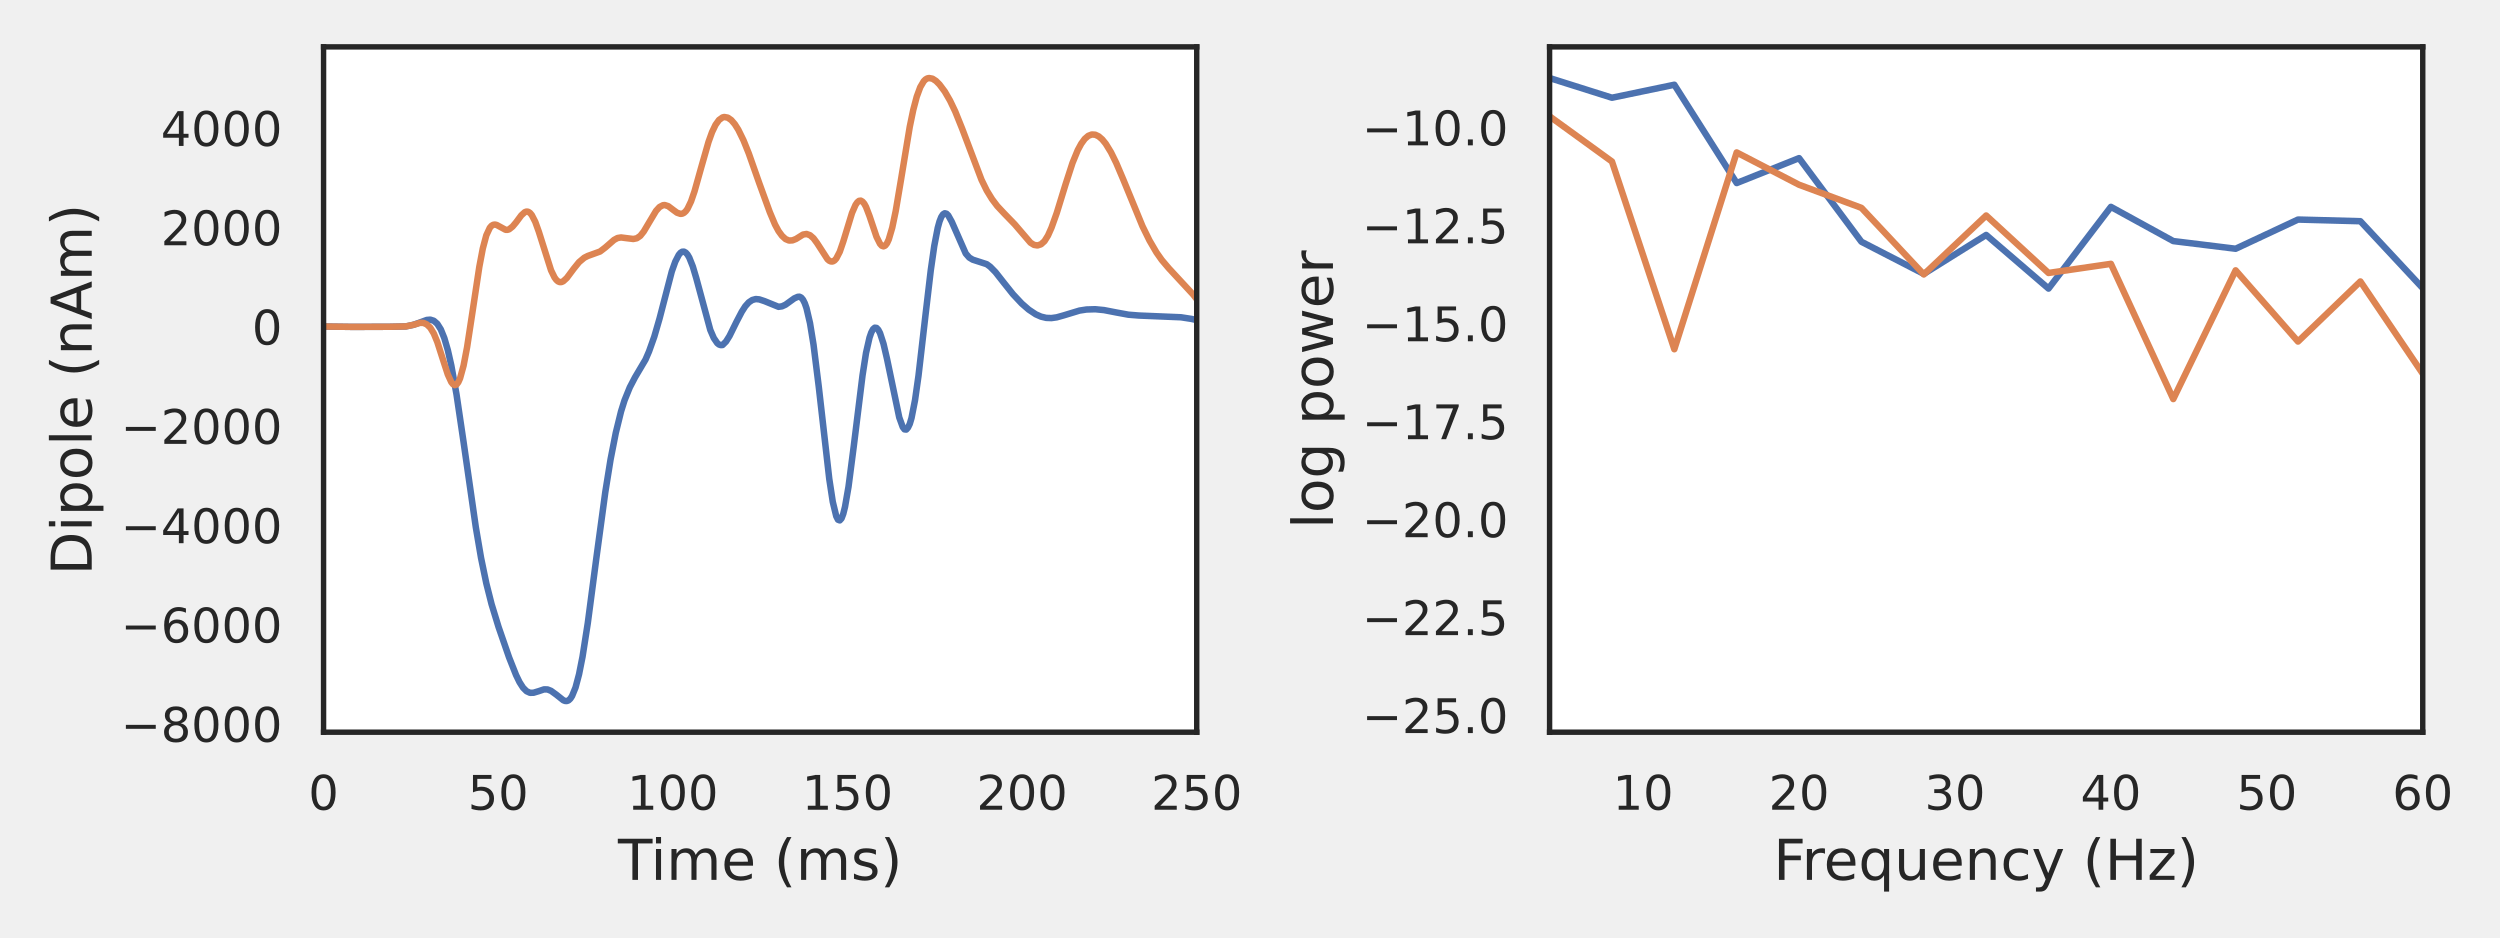
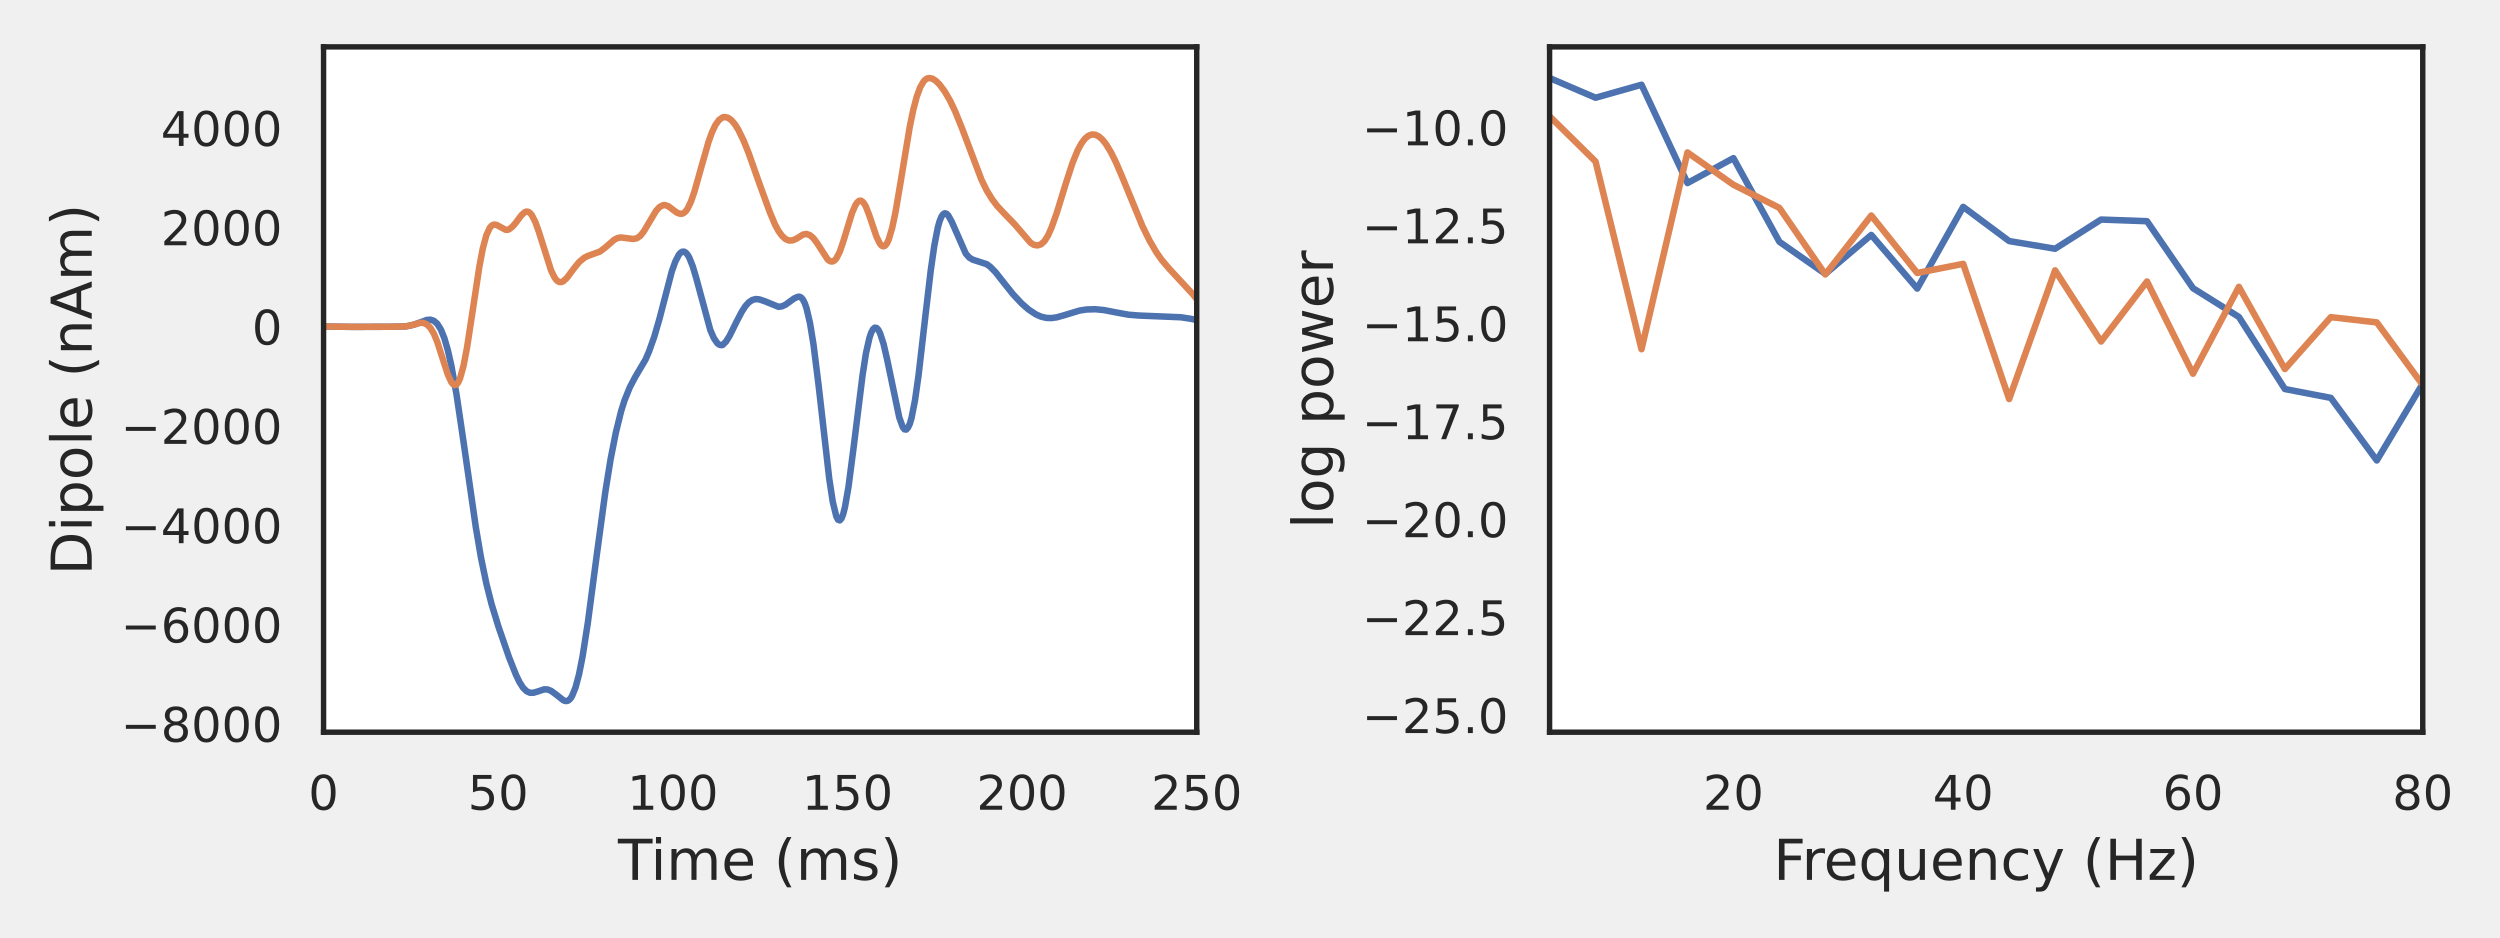
<svg xmlns="http://www.w3.org/2000/svg" xmlns:xlink="http://www.w3.org/1999/xlink" height="216pt" version="1.1" viewBox="0 0 576 216" width="576pt">
  <defs>
    <style type="text/css">*{stroke-linecap:butt;stroke-linejoin:round;}</style>
  </defs>
  <g id="figure_1">
    <g id="patch_1">
      <path d="M 0 216  L 576 216  L 576 0  L 0 0  z " style="fill:none;" />
    </g>
    <g id="axes_1">
      <g id="patch_2">
        <path d="M 74.55 168.7  L 275.725 168.7  L 275.725 10.8  L 74.55 10.8  z " style="fill:#ffffff;" />
      </g>
      <g id="matplotlib.axis_1">
        <g id="xtick_1">
          <g id="text_1">
            <g style="fill:#262626;" transform="translate(71.05062 186.5583)scale(0.11 -0.11)">
              <defs>
                <path d="M 31.781 66.406  Q 24.172 66.406 20.328 58.906  Q 16.5 51.422 16.5 36.375  Q 16.5 21.391 20.328 13.891  Q 24.172 6.391 31.781 6.391  Q 39.453 6.391 43.281 13.891  Q 47.125 21.391 47.125 36.375  Q 47.125 51.422 43.281 58.906  Q 39.453 66.406 31.781 66.406  z M 31.781 74.219  Q 44.047 74.219 50.516 64.516  Q 56.984 54.828 56.984 36.375  Q 56.984 17.969 50.516 8.266  Q 44.047 -1.422 31.781 -1.422  Q 19.531 -1.422 13.062 8.266  Q 6.594 17.969 6.594 36.375  Q 6.594 54.828 13.062 64.516  Q 19.531 74.219 31.781 74.219  z " id="DejaVuSans-48" />
              </defs>
              <use xlink:href="#DejaVuSans-48" />
            </g>
          </g>
        </g>
        <g id="xtick_2">
          <g id="text_2">
            <g style="fill:#262626;" transform="translate(107.7862 186.5583)scale(0.11 -0.11)">
              <defs>
                <path d="M 10.797 72.906  L 49.516 72.906  L 49.516 64.594  L 19.828 64.594  L 19.828 46.734  Q 21.969 47.469 24.109 47.828  Q 26.266 48.188 28.422 48.188  Q 40.625 48.188 47.75 41.5  Q 54.891 34.812 54.891 23.391  Q 54.891 11.625 47.562 5.094  Q 40.234 -1.422 26.906 -1.422  Q 22.312 -1.422 17.547 -0.641  Q 12.797 0.141 7.719 1.703  L 7.719 11.625  Q 12.109 9.234 16.797 8.062  Q 21.484 6.891 26.703 6.891  Q 35.156 6.891 40.078 11.328  Q 45.016 15.766 45.016 23.391  Q 45.016 31 40.078 35.438  Q 35.156 39.891 26.703 39.891  Q 22.75 39.891 18.812 39.016  Q 14.891 38.141 10.797 36.281  z " id="DejaVuSans-53" />
              </defs>
              <use xlink:href="#DejaVuSans-53" />
              <use x="63.623" xlink:href="#DejaVuSans-48" />
            </g>
          </g>
        </g>
        <g id="xtick_3">
          <g id="text_3">
            <g style="fill:#262626;" transform="translate(144.5219 186.5583)scale(0.11 -0.11)">
              <defs>
                <path d="M 12.406 8.297  L 28.516 8.297  L 28.516 63.922  L 10.984 60.406  L 10.984 69.391  L 28.422 72.906  L 38.281 72.906  L 38.281 8.297  L 54.391 8.297  L 54.391 0  L 12.406 0  z " id="DejaVuSans-49" />
              </defs>
              <use xlink:href="#DejaVuSans-49" />
              <use x="63.623" xlink:href="#DejaVuSans-48" />
              <use x="127.246" xlink:href="#DejaVuSans-48" />
            </g>
          </g>
        </g>
        <g id="xtick_4">
          <g id="text_4">
            <g style="fill:#262626;" transform="translate(184.7569 186.5583)scale(0.11 -0.11)">
              <use xlink:href="#DejaVuSans-49" />
              <use x="63.623" xlink:href="#DejaVuSans-53" />
              <use x="127.246" xlink:href="#DejaVuSans-48" />
            </g>
          </g>
        </g>
        <g id="xtick_5">
          <g id="text_5">
            <g style="fill:#262626;" transform="translate(224.9919 186.5583)scale(0.11 -0.11)">
              <defs>
                <path d="M 19.188 8.297  L 53.609 8.297  L 53.609 0  L 7.328 0  L 7.328 8.297  Q 12.938 14.109 22.625 23.891  Q 32.328 33.688 34.812 36.531  Q 39.547 41.844 41.422 45.531  Q 43.312 49.219 43.312 52.781  Q 43.312 58.594 39.234 62.25  Q 35.156 65.922 28.609 65.922  Q 23.969 65.922 18.812 64.312  Q 13.672 62.703 7.812 59.422  L 7.812 69.391  Q 13.766 71.781 18.938 73  Q 24.125 74.219 28.422 74.219  Q 39.75 74.219 46.484 68.547  Q 53.219 62.891 53.219 53.422  Q 53.219 48.922 51.531 44.891  Q 49.859 40.875 45.406 35.406  Q 44.188 33.984 37.641 27.219  Q 31.109 20.453 19.188 8.297  z " id="DejaVuSans-50" />
              </defs>
              <use xlink:href="#DejaVuSans-50" />
              <use x="63.623" xlink:href="#DejaVuSans-48" />
              <use x="127.246" xlink:href="#DejaVuSans-48" />
            </g>
          </g>
        </g>
        <g id="xtick_6">
          <g id="text_6">
            <g style="fill:#262626;" transform="translate(265.2269 186.5583)scale(0.11 -0.11)">
              <use xlink:href="#DejaVuSans-50" />
              <use x="63.623" xlink:href="#DejaVuSans-53" />
              <use x="127.246" xlink:href="#DejaVuSans-48" />
            </g>
          </g>
        </g>
        <g id="text_7">
          <g style="fill:#262626;" transform="translate(142.3785 202.7239)scale(0.13 -0.13)">
            <defs>
              <path d="M -0.297 72.906  L 61.375 72.906  L 61.375 64.594  L 35.5 64.594  L 35.5 0  L 25.594 0  L 25.594 64.594  L -0.297 64.594  z " id="DejaVuSans-84" />
              <path d="M 9.422 54.688  L 18.406 54.688  L 18.406 0  L 9.422 0  z M 9.422 75.984  L 18.406 75.984  L 18.406 64.594  L 9.422 64.594  z " id="DejaVuSans-105" />
              <path d="M 52 44.188  Q 55.375 50.25 60.062 53.125  Q 64.75 56 71.094 56  Q 79.641 56 84.281 50.016  Q 88.922 44.047 88.922 33.016  L 88.922 0  L 79.891 0  L 79.891 32.719  Q 79.891 40.578 77.094 44.375  Q 74.312 48.188 68.609 48.188  Q 61.625 48.188 57.562 43.547  Q 53.516 38.922 53.516 30.906  L 53.516 0  L 44.484 0  L 44.484 32.719  Q 44.484 40.625 41.703 44.406  Q 38.922 48.188 33.109 48.188  Q 26.219 48.188 22.156 43.531  Q 18.109 38.875 18.109 30.906  L 18.109 0  L 9.078 0  L 9.078 54.688  L 18.109 54.688  L 18.109 46.188  Q 21.188 51.219 25.484 53.609  Q 29.781 56 35.688 56  Q 41.656 56 45.828 52.969  Q 50 49.953 52 44.188  z " id="DejaVuSans-109" />
              <path d="M 56.203 29.594  L 56.203 25.203  L 14.891 25.203  Q 15.484 15.922 20.484 11.062  Q 25.484 6.203 34.422 6.203  Q 39.594 6.203 44.453 7.469  Q 49.312 8.734 54.109 11.281  L 54.109 2.781  Q 49.266 0.734 44.188 -0.344  Q 39.109 -1.422 33.891 -1.422  Q 20.797 -1.422 13.156 6.188  Q 5.516 13.812 5.516 26.812  Q 5.516 40.234 12.766 48.109  Q 20.016 56 32.328 56  Q 43.359 56 49.781 48.891  Q 56.203 41.797 56.203 29.594  z M 47.219 32.234  Q 47.125 39.594 43.094 43.984  Q 39.062 48.391 32.422 48.391  Q 24.906 48.391 20.391 44.141  Q 15.875 39.891 15.188 32.172  z " id="DejaVuSans-101" />
              <path id="DejaVuSans-32" />
              <path d="M 31 75.875  Q 24.469 64.656 21.281 53.656  Q 18.109 42.672 18.109 31.391  Q 18.109 20.125 21.312 9.062  Q 24.516 -2 31 -13.188  L 23.188 -13.188  Q 15.875 -1.703 12.234 9.375  Q 8.594 20.453 8.594 31.391  Q 8.594 42.281 12.203 53.312  Q 15.828 64.359 23.188 75.875  z " id="DejaVuSans-40" />
              <path d="M 44.281 53.078  L 44.281 44.578  Q 40.484 46.531 36.375 47.5  Q 32.281 48.484 27.875 48.484  Q 21.188 48.484 17.844 46.438  Q 14.5 44.391 14.5 40.281  Q 14.5 37.156 16.891 35.375  Q 19.281 33.594 26.516 31.984  L 29.594 31.297  Q 39.156 29.25 43.188 25.516  Q 47.219 21.781 47.219 15.094  Q 47.219 7.469 41.188 3.016  Q 35.156 -1.422 24.609 -1.422  Q 20.219 -1.422 15.453 -0.562  Q 10.688 0.297 5.422 2  L 5.422 11.281  Q 10.406 8.688 15.234 7.391  Q 20.062 6.109 24.812 6.109  Q 31.156 6.109 34.562 8.281  Q 37.984 10.453 37.984 14.406  Q 37.984 18.062 35.516 20.016  Q 33.062 21.969 24.703 23.781  L 21.578 24.516  Q 13.234 26.266 9.516 29.906  Q 5.812 33.547 5.812 39.891  Q 5.812 47.609 11.281 51.797  Q 16.75 56 26.812 56  Q 31.781 56 36.172 55.266  Q 40.578 54.547 44.281 53.078  z " id="DejaVuSans-115" />
              <path d="M 8.016 75.875  L 15.828 75.875  Q 23.141 64.359 26.781 53.312  Q 30.422 42.281 30.422 31.391  Q 30.422 20.453 26.781 9.375  Q 23.141 -1.703 15.828 -13.188  L 8.016 -13.188  Q 14.5 -2 17.703 9.062  Q 20.906 20.125 20.906 31.391  Q 20.906 42.672 17.703 53.656  Q 14.5 64.656 8.016 75.875  z " id="DejaVuSans-41" />
            </defs>
            <use xlink:href="#DejaVuSans-84" />
            <use x="57.959" xlink:href="#DejaVuSans-105" />
            <use x="85.742" xlink:href="#DejaVuSans-109" />
            <use x="183.154" xlink:href="#DejaVuSans-101" />
            <use x="244.678" xlink:href="#DejaVuSans-32" />
            <use x="276.465" xlink:href="#DejaVuSans-40" />
            <use x="315.479" xlink:href="#DejaVuSans-109" />
            <use x="412.891" xlink:href="#DejaVuSans-115" />
            <use x="464.99" xlink:href="#DejaVuSans-41" />
          </g>
        </g>
      </g>
      <g id="matplotlib.axis_2">
        <g id="ytick_1">
          <g id="text_8">
            <g style="fill:#262626;" transform="translate(27.83734 170.9105)scale(0.11 -0.11)">
              <defs>
                <path d="M 10.594 35.5  L 73.188 35.5  L 73.188 27.203  L 10.594 27.203  z " id="DejaVuSans-8722" />
                <path d="M 31.781 34.625  Q 24.75 34.625 20.719 30.859  Q 16.703 27.094 16.703 20.516  Q 16.703 13.922 20.719 10.156  Q 24.75 6.391 31.781 6.391  Q 38.812 6.391 42.859 10.172  Q 46.922 13.969 46.922 20.516  Q 46.922 27.094 42.891 30.859  Q 38.875 34.625 31.781 34.625  z M 21.922 38.812  Q 15.578 40.375 12.031 44.719  Q 8.5 49.078 8.5 55.328  Q 8.5 64.062 14.719 69.141  Q 20.953 74.219 31.781 74.219  Q 42.672 74.219 48.875 69.141  Q 55.078 64.062 55.078 55.328  Q 55.078 49.078 51.531 44.719  Q 48 40.375 41.703 38.812  Q 48.828 37.156 52.797 32.312  Q 56.781 27.484 56.781 20.516  Q 56.781 9.906 50.312 4.234  Q 43.844 -1.422 31.781 -1.422  Q 19.734 -1.422 13.25 4.234  Q 6.781 9.906 6.781 20.516  Q 6.781 27.484 10.781 32.312  Q 14.797 37.156 21.922 38.812  z M 18.312 54.391  Q 18.312 48.734 21.844 45.562  Q 25.391 42.391 31.781 42.391  Q 38.141 42.391 41.719 45.562  Q 45.312 48.734 45.312 54.391  Q 45.312 60.062 41.719 63.234  Q 38.141 66.406 31.781 66.406  Q 25.391 66.406 21.844 63.234  Q 18.312 60.062 18.312 54.391  z " id="DejaVuSans-56" />
              </defs>
              <use xlink:href="#DejaVuSans-8722" />
              <use x="83.789" xlink:href="#DejaVuSans-56" />
              <use x="147.412" xlink:href="#DejaVuSans-48" />
              <use x="211.035" xlink:href="#DejaVuSans-48" />
              <use x="274.658" xlink:href="#DejaVuSans-48" />
            </g>
          </g>
        </g>
        <g id="ytick_2">
          <g id="text_9">
            <g style="fill:#262626;" transform="translate(27.83734 148.029)scale(0.11 -0.11)">
              <defs>
                <path d="M 33.016 40.375  Q 26.375 40.375 22.484 35.828  Q 18.609 31.297 18.609 23.391  Q 18.609 15.531 22.484 10.953  Q 26.375 6.391 33.016 6.391  Q 39.656 6.391 43.531 10.953  Q 47.406 15.531 47.406 23.391  Q 47.406 31.297 43.531 35.828  Q 39.656 40.375 33.016 40.375  z M 52.594 71.297  L 52.594 62.312  Q 48.875 64.062 45.094 64.984  Q 41.312 65.922 37.594 65.922  Q 27.828 65.922 22.672 59.328  Q 17.531 52.734 16.797 39.406  Q 19.672 43.656 24.016 45.922  Q 28.375 48.188 33.594 48.188  Q 44.578 48.188 50.953 41.516  Q 57.328 34.859 57.328 23.391  Q 57.328 12.156 50.688 5.359  Q 44.047 -1.422 33.016 -1.422  Q 20.359 -1.422 13.672 8.266  Q 6.984 17.969 6.984 36.375  Q 6.984 53.656 15.188 63.938  Q 23.391 74.219 37.203 74.219  Q 40.922 74.219 44.703 73.484  Q 48.484 72.75 52.594 71.297  z " id="DejaVuSans-54" />
              </defs>
              <use xlink:href="#DejaVuSans-8722" />
              <use x="83.789" xlink:href="#DejaVuSans-54" />
              <use x="147.412" xlink:href="#DejaVuSans-48" />
              <use x="211.035" xlink:href="#DejaVuSans-48" />
              <use x="274.658" xlink:href="#DejaVuSans-48" />
            </g>
          </g>
        </g>
        <g id="ytick_3">
          <g id="text_10">
            <g style="fill:#262626;" transform="translate(27.83734 125.1474)scale(0.11 -0.11)">
              <defs>
                <path d="M 37.797 64.312  L 12.891 25.391  L 37.797 25.391  z M 35.203 72.906  L 47.609 72.906  L 47.609 25.391  L 58.016 25.391  L 58.016 17.188  L 47.609 17.188  L 47.609 0  L 37.797 0  L 37.797 17.188  L 4.891 17.188  L 4.891 26.703  z " id="DejaVuSans-52" />
              </defs>
              <use xlink:href="#DejaVuSans-8722" />
              <use x="83.789" xlink:href="#DejaVuSans-52" />
              <use x="147.412" xlink:href="#DejaVuSans-48" />
              <use x="211.035" xlink:href="#DejaVuSans-48" />
              <use x="274.658" xlink:href="#DejaVuSans-48" />
            </g>
          </g>
        </g>
        <g id="ytick_4">
          <g id="text_11">
            <g style="fill:#262626;" transform="translate(27.83734 102.2659)scale(0.11 -0.11)">
              <use xlink:href="#DejaVuSans-8722" />
              <use x="83.789" xlink:href="#DejaVuSans-50" />
              <use x="147.412" xlink:href="#DejaVuSans-48" />
              <use x="211.035" xlink:href="#DejaVuSans-48" />
              <use x="274.658" xlink:href="#DejaVuSans-48" />
            </g>
          </g>
        </g>
        <g id="ytick_5">
          <g id="text_12">
            <g style="fill:#262626;" transform="translate(58.05125 79.38443)scale(0.11 -0.11)">
              <use xlink:href="#DejaVuSans-48" />
            </g>
          </g>
        </g>
        <g id="ytick_6">
          <g id="text_13">
            <g style="fill:#262626;" transform="translate(37.055 56.50292)scale(0.11 -0.11)">
              <use xlink:href="#DejaVuSans-50" />
              <use x="63.623" xlink:href="#DejaVuSans-48" />
              <use x="127.246" xlink:href="#DejaVuSans-48" />
              <use x="190.869" xlink:href="#DejaVuSans-48" />
            </g>
          </g>
        </g>
        <g id="ytick_7">
          <g id="text_14">
            <g style="fill:#262626;" transform="translate(37.055 33.62141)scale(0.11 -0.11)">
              <use xlink:href="#DejaVuSans-52" />
              <use x="63.623" xlink:href="#DejaVuSans-48" />
              <use x="127.246" xlink:href="#DejaVuSans-48" />
              <use x="190.869" xlink:href="#DejaVuSans-48" />
            </g>
          </g>
        </g>
        <g id="text_15">
          <g style="fill:#262626;" transform="translate(21.13375 132.5048)rotate(-90)scale(0.13 -0.13)">
            <defs>
              <path d="M 19.672 64.797  L 19.672 8.109  L 31.594 8.109  Q 46.688 8.109 53.688 14.938  Q 60.688 21.781 60.688 36.531  Q 60.688 51.172 53.688 57.984  Q 46.688 64.797 31.594 64.797  z M 9.812 72.906  L 30.078 72.906  Q 51.266 72.906 61.172 64.094  Q 71.094 55.281 71.094 36.531  Q 71.094 17.672 61.125 8.828  Q 51.172 0 30.078 0  L 9.812 0  z " id="DejaVuSans-68" />
              <path d="M 18.109 8.203  L 18.109 -20.797  L 9.078 -20.797  L 9.078 54.688  L 18.109 54.688  L 18.109 46.391  Q 20.953 51.266 25.266 53.625  Q 29.594 56 35.594 56  Q 45.562 56 51.781 48.094  Q 58.016 40.188 58.016 27.297  Q 58.016 14.406 51.781 6.484  Q 45.562 -1.422 35.594 -1.422  Q 29.594 -1.422 25.266 0.953  Q 20.953 3.328 18.109 8.203  z M 48.688 27.297  Q 48.688 37.203 44.609 42.844  Q 40.531 48.484 33.406 48.484  Q 26.266 48.484 22.188 42.844  Q 18.109 37.203 18.109 27.297  Q 18.109 17.391 22.188 11.75  Q 26.266 6.109 33.406 6.109  Q 40.531 6.109 44.609 11.75  Q 48.688 17.391 48.688 27.297  z " id="DejaVuSans-112" />
              <path d="M 30.609 48.391  Q 23.391 48.391 19.188 42.75  Q 14.984 37.109 14.984 27.297  Q 14.984 17.484 19.156 11.844  Q 23.344 6.203 30.609 6.203  Q 37.797 6.203 41.984 11.859  Q 46.188 17.531 46.188 27.297  Q 46.188 37.016 41.984 42.703  Q 37.797 48.391 30.609 48.391  z M 30.609 56  Q 42.328 56 49.016 48.375  Q 55.719 40.766 55.719 27.297  Q 55.719 13.875 49.016 6.219  Q 42.328 -1.422 30.609 -1.422  Q 18.844 -1.422 12.172 6.219  Q 5.516 13.875 5.516 27.297  Q 5.516 40.766 12.172 48.375  Q 18.844 56 30.609 56  z " id="DejaVuSans-111" />
              <path d="M 9.422 75.984  L 18.406 75.984  L 18.406 0  L 9.422 0  z " id="DejaVuSans-108" />
              <path d="M 54.891 33.016  L 54.891 0  L 45.906 0  L 45.906 32.719  Q 45.906 40.484 42.875 44.328  Q 39.844 48.188 33.797 48.188  Q 26.516 48.188 22.312 43.547  Q 18.109 38.922 18.109 30.906  L 18.109 0  L 9.078 0  L 9.078 54.688  L 18.109 54.688  L 18.109 46.188  Q 21.344 51.125 25.703 53.562  Q 30.078 56 35.797 56  Q 45.219 56 50.047 50.172  Q 54.891 44.344 54.891 33.016  z " id="DejaVuSans-110" />
              <path d="M 34.188 63.188  L 20.797 26.906  L 47.609 26.906  z M 28.609 72.906  L 39.797 72.906  L 67.578 0  L 57.328 0  L 50.688 18.703  L 17.828 18.703  L 11.188 0  L 0.781 0  z " id="DejaVuSans-65" />
            </defs>
            <use xlink:href="#DejaVuSans-68" />
            <use x="77.002" xlink:href="#DejaVuSans-105" />
            <use x="104.785" xlink:href="#DejaVuSans-112" />
            <use x="168.262" xlink:href="#DejaVuSans-111" />
            <use x="229.443" xlink:href="#DejaVuSans-108" />
            <use x="257.227" xlink:href="#DejaVuSans-101" />
            <use x="318.75" xlink:href="#DejaVuSans-32" />
            <use x="350.537" xlink:href="#DejaVuSans-40" />
            <use x="389.551" xlink:href="#DejaVuSans-110" />
            <use x="452.93" xlink:href="#DejaVuSans-65" />
            <use x="521.338" xlink:href="#DejaVuSans-109" />
            <use x="618.75" xlink:href="#DejaVuSans-41" />
          </g>
        </g>
      </g>
      <g id="line2d_1">
-         <path clip-path="url(#pec65733ea5)" d="M 74.55 75.227  L 81.404 75.315  L 89.87 75.284  L 93.498 75.206  L 95.111 74.875  L 96.32 74.46  L 98.336 73.715  L 99.143 73.648  L 99.949 73.904  L 100.755 74.608  L 101.561 75.893  L 102.368 77.882  L 103.174 80.655  L 103.98 84.202  L 105.19 90.941  L 106.803 101.833  L 109.625 121.466  L 110.834 128.551  L 112.044 134.397  L 113.253 139.189  L 114.866 144.459  L 117.285 151.451  L 118.897 155.524  L 119.704 157.184  L 120.51 158.445  L 121.316 159.252  L 122.122 159.624  L 122.929 159.606  L 124.138 159.24  L 125.348 158.829  L 126.154 158.85  L 126.96 159.171  L 128.17 160.048  L 129.782 161.333  L 130.186 161.496  L 130.589 161.523  L 130.992 161.365  L 131.395 160.987  L 131.798 160.372  L 132.605 158.394  L 133.411 155.358  L 134.217 151.297  L 135.427 143.554  L 137.442 128.277  L 139.458 113.404  L 140.668 105.883  L 141.877 99.722  L 143.087 94.798  L 143.893 92.233  L 145.102 89.25  L 146.312 86.934  L 148.731 82.841  L 149.537 80.975  L 150.747 77.568  L 151.956 73.4  L 154.778 62.55  L 155.584 60.285  L 156.391 58.718  L 156.794 58.238  L 157.197 57.991  L 157.6 57.984  L 158.003 58.207  L 158.407 58.661  L 158.81 59.352  L 159.616 61.379  L 160.422 64.092  L 163.648 76.015  L 164.454 77.881  L 165.26 79.06  L 165.663 79.385  L 166.066 79.514  L 166.47 79.492  L 167.276 78.696  L 168.082 77.409  L 169.695 74.135  L 170.904 71.827  L 171.711 70.565  L 172.517 69.661  L 173.323 69.121  L 174.13 68.903  L 174.936 68.979  L 176.145 69.379  L 179.371 70.689  L 180.177 70.578  L 180.983 70.205  L 182.999 68.749  L 183.805 68.389  L 184.209 68.364  L 184.612 68.569  L 185.015 69.06  L 185.418 69.861  L 185.821 71.013  L 186.627 74.462  L 187.434 79.403  L 188.643 89.093  L 191.062 110.339  L 191.868 115.615  L 192.675 118.951  L 193.078 119.742  L 193.481 119.9  L 193.884 119.454  L 194.287 118.396  L 194.691 116.773  L 195.497 112.138  L 196.706 102.81  L 198.722 86.515  L 199.528 81.326  L 200.335 77.785  L 200.738 76.617  L 201.141 75.851  L 201.544 75.503  L 201.947 75.551  L 202.351 75.969  L 202.754 76.736  L 203.56 79.21  L 204.366 82.672  L 207.188 96.183  L 207.995 98.406  L 208.398 98.927  L 208.801 98.97  L 209.204 98.511  L 209.607 97.678  L 210.011 96.317  L 210.817 92.222  L 211.623 86.549  L 213.236 72.564  L 214.445 62.302  L 215.252 56.675  L 216.058 52.491  L 216.461 51.031  L 216.864 50.002  L 217.267 49.38  L 217.67 49.137  L 218.074 49.239  L 218.477 49.636  L 219.283 51.084  L 222.508 58.419  L 223.315 59.342  L 224.121 59.828  L 227.346 60.87  L 228.153 61.466  L 229.362 62.701  L 231.378 65.264  L 233.394 67.789  L 235.409 69.938  L 237.022 71.341  L 238.635 72.413  L 239.844 72.952  L 241.054 73.242  L 242.263 73.285  L 243.472 73.114  L 245.085 72.661  L 248.714 71.559  L 250.326 71.309  L 252.342 71.248  L 254.358 71.444  L 257.18 71.991  L 260.002 72.508  L 262.421 72.699  L 272.097 73.101  L 274.516 73.477  L 275.725 73.756  L 275.725 73.756  " style="fill:none;stroke:#4c72b0;stroke-linecap:round;stroke-width:1.5;" />
+         <path clip-path="url(#p47b87a2ef5)" d="M 74.55 75.227  L 81.404 75.315  L 89.87 75.284  L 93.498 75.206  L 95.111 74.875  L 96.32 74.46  L 98.336 73.715  L 99.143 73.648  L 99.949 73.904  L 100.755 74.608  L 101.561 75.893  L 102.368 77.882  L 103.174 80.655  L 103.98 84.202  L 105.19 90.941  L 106.803 101.833  L 109.625 121.466  L 110.834 128.551  L 112.044 134.397  L 113.253 139.189  L 114.866 144.459  L 117.285 151.451  L 118.897 155.524  L 119.704 157.184  L 120.51 158.445  L 121.316 159.252  L 122.122 159.624  L 122.929 159.606  L 124.138 159.24  L 125.348 158.829  L 126.154 158.85  L 126.96 159.171  L 128.17 160.048  L 129.782 161.333  L 130.186 161.496  L 130.589 161.523  L 130.992 161.365  L 131.395 160.987  L 131.798 160.372  L 132.605 158.394  L 133.411 155.358  L 134.217 151.297  L 135.427 143.554  L 137.442 128.277  L 139.458 113.404  L 140.668 105.883  L 141.877 99.722  L 143.087 94.798  L 143.893 92.233  L 145.102 89.25  L 146.312 86.934  L 148.731 82.841  L 149.537 80.975  L 150.747 77.568  L 151.956 73.4  L 154.778 62.55  L 155.584 60.285  L 156.391 58.718  L 156.794 58.238  L 157.197 57.991  L 157.6 57.984  L 158.003 58.207  L 158.407 58.661  L 158.81 59.352  L 159.616 61.379  L 160.422 64.092  L 163.648 76.015  L 164.454 77.881  L 165.26 79.06  L 165.663 79.385  L 166.066 79.514  L 166.47 79.492  L 167.276 78.696  L 168.082 77.409  L 169.695 74.135  L 170.904 71.827  L 171.711 70.565  L 172.517 69.661  L 173.323 69.121  L 174.13 68.903  L 174.936 68.979  L 176.145 69.379  L 179.371 70.689  L 180.177 70.578  L 180.983 70.205  L 182.999 68.749  L 183.805 68.389  L 184.209 68.364  L 184.612 68.569  L 185.015 69.06  L 185.418 69.861  L 185.821 71.013  L 186.627 74.462  L 187.434 79.403  L 188.643 89.093  L 191.062 110.339  L 191.868 115.615  L 192.675 118.951  L 193.078 119.742  L 193.481 119.9  L 193.884 119.454  L 194.287 118.396  L 194.691 116.773  L 195.497 112.138  L 196.706 102.81  L 198.722 86.515  L 199.528 81.326  L 200.335 77.785  L 200.738 76.617  L 201.141 75.851  L 201.544 75.503  L 201.947 75.551  L 202.351 75.969  L 202.754 76.736  L 203.56 79.21  L 204.366 82.672  L 207.188 96.183  L 207.995 98.406  L 208.398 98.927  L 208.801 98.97  L 209.204 98.511  L 209.607 97.678  L 210.011 96.317  L 210.817 92.222  L 211.623 86.549  L 213.236 72.564  L 214.445 62.302  L 215.252 56.675  L 216.058 52.491  L 216.461 51.031  L 216.864 50.002  L 217.267 49.38  L 217.67 49.137  L 218.074 49.239  L 218.477 49.636  L 219.283 51.084  L 222.508 58.419  L 223.315 59.342  L 224.121 59.828  L 227.346 60.87  L 228.153 61.466  L 229.362 62.701  L 231.378 65.264  L 233.394 67.789  L 235.409 69.938  L 237.022 71.341  L 238.635 72.413  L 239.844 72.952  L 241.054 73.242  L 242.263 73.285  L 243.472 73.114  L 245.085 72.661  L 248.714 71.559  L 250.326 71.309  L 252.342 71.248  L 254.358 71.444  L 257.18 71.991  L 260.002 72.508  L 262.421 72.699  L 272.097 73.101  L 274.516 73.477  L 275.725 73.756  L 275.725 73.756  " style="fill:none;stroke:#4c72b0;stroke-linecap:round;stroke-width:1.5;" />
      </g>
      <g id="line2d_2">
-         <path clip-path="url(#pec65733ea5)" d="M 74.55 75.227  L 81.404 75.315  L 89.87 75.284  L 93.498 75.206  L 95.514 74.774  L 96.724 74.389  L 97.53 74.389  L 98.336 74.74  L 99.143 75.513  L 99.949 76.843  L 100.755 78.801  L 101.965 82.568  L 103.174 86.281  L 103.98 88.038  L 104.384 88.543  L 104.787 88.737  L 105.19 88.587  L 105.593 88.07  L 105.996 87.173  L 106.803 84.25  L 107.609 80.041  L 108.818 72.153  L 110.431 61.497  L 111.237 57.246  L 112.044 54.222  L 112.85 52.485  L 113.253 52.018  L 113.656 51.786  L 114.059 51.74  L 114.462 51.841  L 116.478 52.942  L 116.881 52.958  L 117.285 52.844  L 118.091 52.205  L 118.897 51.244  L 120.107 49.617  L 120.913 48.883  L 121.316 48.739  L 121.719 48.796  L 122.122 49.068  L 122.526 49.554  L 123.332 51.125  L 124.138 53.371  L 126.96 62.282  L 127.767 63.931  L 128.17 64.479  L 128.573 64.837  L 128.976 65.003  L 129.379 64.98  L 129.782 64.795  L 130.589 64.052  L 132.201 61.892  L 133.411 60.397  L 134.62 59.378  L 135.427 58.972  L 138.249 57.951  L 139.458 57.03  L 141.474 55.275  L 142.28 54.838  L 143.087 54.709  L 144.296 54.864  L 145.909 55.062  L 146.715 54.9  L 147.521 54.345  L 148.328 53.328  L 149.537 51.287  L 151.15 48.589  L 151.956 47.699  L 152.762 47.274  L 153.165 47.241  L 153.972 47.504  L 155.181 48.416  L 155.988 49.009  L 156.794 49.281  L 157.197 49.228  L 157.6 49.029  L 158.003 48.661  L 158.407 48.103  L 159.213 46.417  L 160.019 44.07  L 161.632 38.327  L 163.244 32.694  L 164.051 30.45  L 164.857 28.763  L 165.663 27.638  L 166.47 27.055  L 166.873 26.958  L 167.679 27.104  L 168.485 27.663  L 169.292 28.598  L 170.098 29.873  L 171.308 32.342  L 172.517 35.349  L 174.936 42.214  L 177.355 48.864  L 178.564 51.734  L 179.371 53.231  L 180.177 54.335  L 180.983 55.078  L 181.79 55.42  L 182.596 55.379  L 183.402 55.054  L 185.015 54.044  L 185.821 53.91  L 186.627 54.191  L 187.434 54.894  L 188.24 55.988  L 190.659 59.729  L 191.062 60.072  L 191.465 60.251  L 191.868 60.238  L 192.272 60.013  L 192.675 59.565  L 193.481 58.01  L 194.287 55.659  L 196.303 49.07  L 197.11 47.217  L 197.513 46.624  L 197.916 46.282  L 198.319 46.224  L 198.722 46.456  L 199.125 46.93  L 199.528 47.665  L 200.335 49.771  L 201.947 54.559  L 202.754 56.171  L 203.157 56.617  L 203.56 56.759  L 203.963 56.578  L 204.366 56.051  L 204.769 55.175  L 205.576 52.436  L 206.382 48.567  L 207.592 41.39  L 209.607 29.21  L 210.414 25.319  L 211.22 22.267  L 212.026 20.083  L 212.833 18.712  L 213.236 18.307  L 213.639 18.071  L 214.042 17.977  L 214.848 18.129  L 215.655 18.653  L 216.461 19.462  L 217.67 21.078  L 218.88 23.166  L 220.089 25.694  L 221.702 29.705  L 226.137 41.423  L 227.346 43.893  L 228.556 45.867  L 229.765 47.469  L 231.378 49.191  L 233.797 51.687  L 237.425 55.919  L 238.231 56.422  L 239.038 56.553  L 239.844 56.29  L 240.65 55.564  L 241.457 54.27  L 242.263 52.462  L 243.472 49.08  L 245.488 42.523  L 247.101 37.549  L 248.31 34.602  L 249.117 33.111  L 249.923 32.006  L 250.729 31.304  L 251.536 30.988  L 252.342 31.036  L 253.148 31.422  L 253.955 32.122  L 254.761 33.112  L 255.97 35.086  L 257.18 37.545  L 258.792 41.337  L 263.227 52.123  L 264.84 55.407  L 266.452 58.171  L 267.662 59.888  L 269.274 61.791  L 274.919 67.888  L 275.725 68.929  L 275.725 68.929  " style="fill:none;stroke:#dd8452;stroke-linecap:round;stroke-width:1.5;" />
+         <path clip-path="url(#p47b87a2ef5)" d="M 74.55 75.227  L 81.404 75.315  L 89.87 75.284  L 93.498 75.206  L 95.514 74.774  L 96.724 74.389  L 97.53 74.389  L 98.336 74.74  L 99.143 75.513  L 99.949 76.843  L 100.755 78.801  L 101.965 82.568  L 103.174 86.281  L 103.98 88.038  L 104.384 88.543  L 104.787 88.737  L 105.19 88.587  L 105.593 88.07  L 105.996 87.173  L 106.803 84.25  L 107.609 80.041  L 108.818 72.153  L 110.431 61.497  L 111.237 57.246  L 112.044 54.222  L 112.85 52.485  L 113.253 52.018  L 113.656 51.786  L 114.059 51.74  L 114.462 51.841  L 116.478 52.942  L 116.881 52.958  L 117.285 52.844  L 118.091 52.205  L 118.897 51.244  L 120.107 49.617  L 120.913 48.883  L 121.316 48.739  L 121.719 48.796  L 122.122 49.068  L 122.526 49.554  L 123.332 51.125  L 124.138 53.371  L 126.96 62.282  L 127.767 63.931  L 128.17 64.479  L 128.573 64.837  L 128.976 65.003  L 129.379 64.98  L 129.782 64.795  L 130.589 64.052  L 132.201 61.892  L 133.411 60.397  L 134.62 59.378  L 135.427 58.972  L 138.249 57.951  L 139.458 57.03  L 141.474 55.275  L 142.28 54.838  L 143.087 54.709  L 144.296 54.864  L 145.909 55.062  L 146.715 54.9  L 147.521 54.345  L 148.328 53.328  L 149.537 51.287  L 151.15 48.589  L 151.956 47.699  L 152.762 47.274  L 153.165 47.241  L 153.972 47.504  L 155.181 48.416  L 155.988 49.009  L 156.794 49.281  L 157.197 49.228  L 157.6 49.029  L 158.003 48.661  L 158.407 48.103  L 159.213 46.417  L 160.019 44.07  L 161.632 38.327  L 163.244 32.694  L 164.051 30.45  L 164.857 28.763  L 165.663 27.638  L 166.47 27.055  L 166.873 26.958  L 167.679 27.104  L 168.485 27.663  L 169.292 28.598  L 170.098 29.873  L 171.308 32.342  L 172.517 35.349  L 174.936 42.214  L 177.355 48.864  L 178.564 51.734  L 179.371 53.231  L 180.177 54.335  L 180.983 55.078  L 181.79 55.42  L 182.596 55.379  L 183.402 55.054  L 185.015 54.044  L 185.821 53.91  L 186.627 54.191  L 187.434 54.894  L 188.24 55.988  L 190.659 59.729  L 191.062 60.072  L 191.465 60.251  L 191.868 60.238  L 192.272 60.013  L 192.675 59.565  L 193.481 58.01  L 194.287 55.659  L 196.303 49.07  L 197.11 47.217  L 197.513 46.624  L 197.916 46.282  L 198.319 46.224  L 198.722 46.456  L 199.125 46.93  L 199.528 47.665  L 200.335 49.771  L 201.947 54.559  L 202.754 56.171  L 203.157 56.617  L 203.56 56.759  L 203.963 56.578  L 204.366 56.051  L 204.769 55.175  L 205.576 52.436  L 206.382 48.567  L 207.592 41.39  L 209.607 29.21  L 210.414 25.319  L 211.22 22.267  L 212.026 20.083  L 212.833 18.712  L 213.236 18.307  L 213.639 18.071  L 214.042 17.977  L 214.848 18.129  L 215.655 18.653  L 216.461 19.462  L 217.67 21.078  L 218.88 23.166  L 220.089 25.694  L 221.702 29.705  L 226.137 41.423  L 227.346 43.893  L 228.556 45.867  L 229.765 47.469  L 231.378 49.191  L 233.797 51.687  L 237.425 55.919  L 238.231 56.422  L 239.038 56.553  L 239.844 56.29  L 240.65 55.564  L 241.457 54.27  L 242.263 52.462  L 243.472 49.08  L 245.488 42.523  L 247.101 37.549  L 248.31 34.602  L 249.117 33.111  L 249.923 32.006  L 250.729 31.304  L 251.536 30.988  L 252.342 31.036  L 253.148 31.422  L 253.955 32.122  L 254.761 33.112  L 255.97 35.086  L 257.18 37.545  L 258.792 41.337  L 263.227 52.123  L 264.84 55.407  L 266.452 58.171  L 267.662 59.888  L 269.274 61.791  L 274.919 67.888  L 275.725 68.929  L 275.725 68.929  " style="fill:none;stroke:#dd8452;stroke-linecap:round;stroke-width:1.5;" />
      </g>
      <g id="patch_3">
        <path d="M 74.55 168.7  L 74.55 10.8  " style="fill:none;stroke:#262626;stroke-linecap:square;stroke-linejoin:miter;stroke-width:1.25;" />
      </g>
      <g id="patch_4">
        <path d="M 275.725 168.7  L 275.725 10.8  " style="fill:none;stroke:#262626;stroke-linecap:square;stroke-linejoin:miter;stroke-width:1.25;" />
      </g>
      <g id="patch_5">
        <path d="M 74.55 168.7  L 275.725 168.7  " style="fill:none;stroke:#262626;stroke-linecap:square;stroke-linejoin:miter;stroke-width:1.25;" />
      </g>
      <g id="patch_6">
        <path d="M 74.55 10.8  L 275.725 10.8  " style="fill:none;stroke:#262626;stroke-linecap:square;stroke-linejoin:miter;stroke-width:1.25;" />
      </g>
    </g>
    <g id="axes_2">
      <g id="patch_7">
        <path d="M 357.025 168.7  L 558.2 168.7  L 558.2 10.8  L 357.025 10.8  z " style="fill:#ffffff;" />
      </g>
      <g id="matplotlib.axis_3">
        <g id="xtick_7">
          <g id="text_16">
-             <g style="fill:#262626;" transform="translate(371.5807 186.5583)scale(0.11 -0.11)">
-               <use xlink:href="#DejaVuSans-49" />
+             <g style="fill:#262626;" transform="translate(392.3789 186.5583)scale(0.11 -0.11)">
+               <use xlink:href="#DejaVuSans-50" />
              <use x="63.623" xlink:href="#DejaVuSans-48" />
            </g>
          </g>
        </g>
        <g id="xtick_8">
          <g id="text_17">
-             <g style="fill:#262626;" transform="translate(407.5048 186.5583)scale(0.11 -0.11)">
-               <use xlink:href="#DejaVuSans-50" />
+             <g style="fill:#262626;" transform="translate(445.3197 186.5583)scale(0.11 -0.11)">
+               <use xlink:href="#DejaVuSans-52" />
              <use x="63.623" xlink:href="#DejaVuSans-48" />
            </g>
          </g>
        </g>
        <g id="xtick_9">
          <g id="text_18">
-             <g style="fill:#262626;" transform="translate(443.4289 186.5583)scale(0.11 -0.11)">
-               <defs>
-                 <path d="M 40.578 39.312  Q 47.656 37.797 51.625 33  Q 55.609 28.219 55.609 21.188  Q 55.609 10.406 48.188 4.484  Q 40.766 -1.422 27.094 -1.422  Q 22.516 -1.422 17.656 -0.516  Q 12.797 0.391 7.625 2.203  L 7.625 11.719  Q 11.719 9.328 16.594 8.109  Q 21.484 6.891 26.812 6.891  Q 36.078 6.891 40.938 10.547  Q 45.797 14.203 45.797 21.188  Q 45.797 27.641 41.281 31.266  Q 36.766 34.906 28.719 34.906  L 20.219 34.906  L 20.219 43.016  L 29.109 43.016  Q 36.375 43.016 40.234 45.922  Q 44.094 48.828 44.094 54.297  Q 44.094 59.906 40.109 62.906  Q 36.141 65.922 28.719 65.922  Q 24.656 65.922 20.016 65.031  Q 15.375 64.156 9.812 62.312  L 9.812 71.094  Q 15.438 72.656 20.344 73.438  Q 25.25 74.219 29.594 74.219  Q 40.828 74.219 47.359 69.109  Q 53.906 64.016 53.906 55.328  Q 53.906 49.266 50.438 45.094  Q 46.969 40.922 40.578 39.312  z " id="DejaVuSans-51" />
-               </defs>
-               <use xlink:href="#DejaVuSans-51" />
+             <g style="fill:#262626;" transform="translate(498.2605 186.5583)scale(0.11 -0.11)">
+               <use xlink:href="#DejaVuSans-54" />
              <use x="63.623" xlink:href="#DejaVuSans-48" />
            </g>
          </g>
        </g>
        <g id="xtick_10">
          <g id="text_19">
-             <g style="fill:#262626;" transform="translate(479.353 186.5583)scale(0.11 -0.11)">
-               <use xlink:href="#DejaVuSans-52" />
-               <use x="63.623" xlink:href="#DejaVuSans-48" />
-             </g>
-           </g>
-         </g>
-         <g id="xtick_11">
-           <g id="text_20">
-             <g style="fill:#262626;" transform="translate(515.2771 186.5583)scale(0.11 -0.11)">
-               <use xlink:href="#DejaVuSans-53" />
-               <use x="63.623" xlink:href="#DejaVuSans-48" />
-             </g>
-           </g>
-         </g>
-         <g id="xtick_12">
-           <g id="text_21">
            <g style="fill:#262626;" transform="translate(551.2012 186.5583)scale(0.11 -0.11)">
-               <use xlink:href="#DejaVuSans-54" />
-               <use x="63.623" xlink:href="#DejaVuSans-48" />
-             </g>
-           </g>
-         </g>
-         <g id="text_22">
+               <use xlink:href="#DejaVuSans-56" />
+               <use x="63.623" xlink:href="#DejaVuSans-48" />
+             </g>
+           </g>
+         </g>
+         <g id="text_20">
          <g style="fill:#262626;" transform="translate(408.5964 202.7239)scale(0.13 -0.13)">
            <defs>
              <path d="M 9.812 72.906  L 51.703 72.906  L 51.703 64.594  L 19.672 64.594  L 19.672 43.109  L 48.578 43.109  L 48.578 34.812  L 19.672 34.812  L 19.672 0  L 9.812 0  z " id="DejaVuSans-70" />
              <path d="M 41.109 46.297  Q 39.594 47.172 37.812 47.578  Q 36.031 48 33.891 48  Q 26.266 48 22.188 43.047  Q 18.109 38.094 18.109 28.812  L 18.109 0  L 9.078 0  L 9.078 54.688  L 18.109 54.688  L 18.109 46.188  Q 20.953 51.172 25.484 53.578  Q 30.031 56 36.531 56  Q 37.453 56 38.578 55.875  Q 39.703 55.766 41.062 55.516  z " id="DejaVuSans-114" />
              <path d="M 14.797 27.297  Q 14.797 17.391 18.875 11.75  Q 22.953 6.109 30.078 6.109  Q 37.203 6.109 41.297 11.75  Q 45.406 17.391 45.406 27.297  Q 45.406 37.203 41.297 42.844  Q 37.203 48.484 30.078 48.484  Q 22.953 48.484 18.875 42.844  Q 14.797 37.203 14.797 27.297  z M 45.406 8.203  Q 42.578 3.328 38.25 0.953  Q 33.938 -1.422 27.875 -1.422  Q 17.969 -1.422 11.734 6.484  Q 5.516 14.406 5.516 27.297  Q 5.516 40.188 11.734 48.094  Q 17.969 56 27.875 56  Q 33.938 56 38.25 53.625  Q 42.578 51.266 45.406 46.391  L 45.406 54.688  L 54.391 54.688  L 54.391 -20.797  L 45.406 -20.797  z " id="DejaVuSans-113" />
              <path d="M 8.5 21.578  L 8.5 54.688  L 17.484 54.688  L 17.484 21.922  Q 17.484 14.156 20.5 10.266  Q 23.531 6.391 29.594 6.391  Q 36.859 6.391 41.078 11.031  Q 45.312 15.672 45.312 23.688  L 45.312 54.688  L 54.297 54.688  L 54.297 0  L 45.312 0  L 45.312 8.406  Q 42.047 3.422 37.719 1  Q 33.406 -1.422 27.688 -1.422  Q 18.266 -1.422 13.375 4.438  Q 8.5 10.297 8.5 21.578  z M 31.109 56  z " id="DejaVuSans-117" />
              <path d="M 48.781 52.594  L 48.781 44.188  Q 44.969 46.297 41.141 47.344  Q 37.312 48.391 33.406 48.391  Q 24.656 48.391 19.812 42.844  Q 14.984 37.312 14.984 27.297  Q 14.984 17.281 19.812 11.734  Q 24.656 6.203 33.406 6.203  Q 37.312 6.203 41.141 7.25  Q 44.969 8.297 48.781 10.406  L 48.781 2.094  Q 45.016 0.344 40.984 -0.531  Q 36.969 -1.422 32.422 -1.422  Q 20.062 -1.422 12.781 6.344  Q 5.516 14.109 5.516 27.297  Q 5.516 40.672 12.859 48.328  Q 20.219 56 33.016 56  Q 37.156 56 41.109 55.141  Q 45.062 54.297 48.781 52.594  z " id="DejaVuSans-99" />
              <path d="M 32.172 -5.078  Q 28.375 -14.844 24.75 -17.812  Q 21.141 -20.797 15.094 -20.797  L 7.906 -20.797  L 7.906 -13.281  L 13.188 -13.281  Q 16.891 -13.281 18.938 -11.516  Q 21 -9.766 23.484 -3.219  L 25.094 0.875  L 2.984 54.688  L 12.5 54.688  L 29.594 11.922  L 46.688 54.688  L 56.203 54.688  z " id="DejaVuSans-121" />
              <path d="M 9.812 72.906  L 19.672 72.906  L 19.672 43.016  L 55.516 43.016  L 55.516 72.906  L 65.375 72.906  L 65.375 0  L 55.516 0  L 55.516 34.719  L 19.672 34.719  L 19.672 0  L 9.812 0  z " id="DejaVuSans-72" />
              <path d="M 5.516 54.688  L 48.188 54.688  L 48.188 46.484  L 14.406 7.172  L 48.188 7.172  L 48.188 0  L 4.297 0  L 4.297 8.203  L 38.094 47.516  L 5.516 47.516  z " id="DejaVuSans-122" />
            </defs>
            <use xlink:href="#DejaVuSans-70" />
            <use x="50.27" xlink:href="#DejaVuSans-114" />
            <use x="89.133" xlink:href="#DejaVuSans-101" />
            <use x="150.656" xlink:href="#DejaVuSans-113" />
            <use x="214.133" xlink:href="#DejaVuSans-117" />
            <use x="277.512" xlink:href="#DejaVuSans-101" />
            <use x="339.035" xlink:href="#DejaVuSans-110" />
            <use x="402.414" xlink:href="#DejaVuSans-99" />
            <use x="457.395" xlink:href="#DejaVuSans-121" />
            <use x="516.574" xlink:href="#DejaVuSans-32" />
            <use x="548.361" xlink:href="#DejaVuSans-40" />
            <use x="587.375" xlink:href="#DejaVuSans-72" />
            <use x="662.57" xlink:href="#DejaVuSans-122" />
            <use x="715.061" xlink:href="#DejaVuSans-41" />
          </g>
        </g>
      </g>
      <g id="matplotlib.axis_4">
        <g id="ytick_8">
-           <g id="text_23">
+           <g id="text_21">
            <g style="fill:#262626;" transform="translate(313.8152 168.9034)scale(0.11 -0.11)">
              <defs>
                <path d="M 10.688 12.406  L 21 12.406  L 21 0  L 10.688 0  z " id="DejaVuSans-46" />
              </defs>
              <use xlink:href="#DejaVuSans-8722" />
              <use x="83.789" xlink:href="#DejaVuSans-50" />
              <use x="147.412" xlink:href="#DejaVuSans-53" />
              <use x="211.035" xlink:href="#DejaVuSans-46" />
              <use x="242.822" xlink:href="#DejaVuSans-48" />
            </g>
          </g>
        </g>
        <g id="ytick_9">
-           <g id="text_24">
+           <g id="text_22">
            <g style="fill:#262626;" transform="translate(313.8152 146.3343)scale(0.11 -0.11)">
              <use xlink:href="#DejaVuSans-8722" />
              <use x="83.789" xlink:href="#DejaVuSans-50" />
              <use x="147.412" xlink:href="#DejaVuSans-50" />
              <use x="211.035" xlink:href="#DejaVuSans-46" />
              <use x="242.822" xlink:href="#DejaVuSans-53" />
            </g>
          </g>
        </g>
        <g id="ytick_10">
-           <g id="text_25">
+           <g id="text_23">
            <g style="fill:#262626;" transform="translate(313.8152 123.7651)scale(0.11 -0.11)">
              <use xlink:href="#DejaVuSans-8722" />
              <use x="83.789" xlink:href="#DejaVuSans-50" />
              <use x="147.412" xlink:href="#DejaVuSans-48" />
              <use x="211.035" xlink:href="#DejaVuSans-46" />
              <use x="242.822" xlink:href="#DejaVuSans-48" />
            </g>
          </g>
        </g>
        <g id="ytick_11">
-           <g id="text_26">
+           <g id="text_24">
            <g style="fill:#262626;" transform="translate(313.8152 101.196)scale(0.11 -0.11)">
              <defs>
                <path d="M 8.203 72.906  L 55.078 72.906  L 55.078 68.703  L 28.609 0  L 18.312 0  L 43.219 64.594  L 8.203 64.594  z " id="DejaVuSans-55" />
              </defs>
              <use xlink:href="#DejaVuSans-8722" />
              <use x="83.789" xlink:href="#DejaVuSans-49" />
              <use x="147.412" xlink:href="#DejaVuSans-55" />
              <use x="211.035" xlink:href="#DejaVuSans-46" />
              <use x="242.822" xlink:href="#DejaVuSans-53" />
            </g>
          </g>
        </g>
        <g id="ytick_12">
-           <g id="text_27">
+           <g id="text_25">
            <g style="fill:#262626;" transform="translate(313.8152 78.62682)scale(0.11 -0.11)">
              <use xlink:href="#DejaVuSans-8722" />
              <use x="83.789" xlink:href="#DejaVuSans-49" />
              <use x="147.412" xlink:href="#DejaVuSans-53" />
              <use x="211.035" xlink:href="#DejaVuSans-46" />
              <use x="242.822" xlink:href="#DejaVuSans-48" />
            </g>
          </g>
        </g>
        <g id="ytick_13">
-           <g id="text_28">
+           <g id="text_26">
            <g style="fill:#262626;" transform="translate(313.8152 56.05767)scale(0.11 -0.11)">
              <use xlink:href="#DejaVuSans-8722" />
              <use x="83.789" xlink:href="#DejaVuSans-49" />
              <use x="147.412" xlink:href="#DejaVuSans-50" />
              <use x="211.035" xlink:href="#DejaVuSans-46" />
              <use x="242.822" xlink:href="#DejaVuSans-53" />
            </g>
          </g>
        </g>
        <g id="ytick_14">
-           <g id="text_29">
+           <g id="text_27">
            <g style="fill:#262626;" transform="translate(313.8152 33.48851)scale(0.11 -0.11)">
              <use xlink:href="#DejaVuSans-8722" />
              <use x="83.789" xlink:href="#DejaVuSans-49" />
              <use x="147.412" xlink:href="#DejaVuSans-48" />
              <use x="211.035" xlink:href="#DejaVuSans-46" />
              <use x="242.822" xlink:href="#DejaVuSans-48" />
            </g>
          </g>
        </g>
-         <g id="text_30">
+         <g id="text_28">
          <g style="fill:#262626;" transform="translate(307.1116 121.8163)rotate(-90)scale(0.13 -0.13)">
            <defs>
              <path d="M 45.406 27.984  Q 45.406 37.75 41.375 43.109  Q 37.359 48.484 30.078 48.484  Q 22.859 48.484 18.828 43.109  Q 14.797 37.75 14.797 27.984  Q 14.797 18.266 18.828 12.891  Q 22.859 7.516 30.078 7.516  Q 37.359 7.516 41.375 12.891  Q 45.406 18.266 45.406 27.984  z M 54.391 6.781  Q 54.391 -7.172 48.188 -13.984  Q 42 -20.797 29.203 -20.797  Q 24.469 -20.797 20.266 -20.094  Q 16.062 -19.391 12.109 -17.922  L 12.109 -9.188  Q 16.062 -11.328 19.922 -12.344  Q 23.781 -13.375 27.781 -13.375  Q 36.625 -13.375 41.016 -8.766  Q 45.406 -4.156 45.406 5.172  L 45.406 9.625  Q 42.625 4.781 38.281 2.391  Q 33.938 0 27.875 0  Q 17.828 0 11.672 7.656  Q 5.516 15.328 5.516 27.984  Q 5.516 40.672 11.672 48.328  Q 17.828 56 27.875 56  Q 33.938 56 38.281 53.609  Q 42.625 51.219 45.406 46.391  L 45.406 54.688  L 54.391 54.688  z " id="DejaVuSans-103" />
              <path d="M 4.203 54.688  L 13.188 54.688  L 24.422 12.016  L 35.594 54.688  L 46.188 54.688  L 57.422 12.016  L 68.609 54.688  L 77.594 54.688  L 63.281 0  L 52.688 0  L 40.922 44.828  L 29.109 0  L 18.5 0  z " id="DejaVuSans-119" />
            </defs>
            <use xlink:href="#DejaVuSans-108" />
            <use x="27.783" xlink:href="#DejaVuSans-111" />
            <use x="88.965" xlink:href="#DejaVuSans-103" />
            <use x="152.441" xlink:href="#DejaVuSans-32" />
            <use x="184.229" xlink:href="#DejaVuSans-112" />
            <use x="247.705" xlink:href="#DejaVuSans-111" />
            <use x="308.887" xlink:href="#DejaVuSans-119" />
            <use x="390.674" xlink:href="#DejaVuSans-101" />
            <use x="452.197" xlink:href="#DejaVuSans-114" />
          </g>
        </g>
      </g>
      <g id="line2d_3">
-         <path clip-path="url(#padaee680a0)" d="M 357.025 17.977  L 371.395 22.517  L 385.764 19.525  L 400.134 42.175  L 414.504 36.435  L 428.873 55.704  L 443.243 63.108  L 457.613 54.134  L 471.982 66.487  L 486.352 47.663  L 500.721 55.544  L 515.091 57.311  L 529.461 50.585  L 543.83 50.971  L 558.2 66.394  L 572.57 73.032  L 577 78.151  " style="fill:none;stroke:#4c72b0;stroke-linecap:round;stroke-width:1.5;" />
+         <path clip-path="url(#pb87e1d73d4)" d="M 357.025 17.977  L 367.613 22.517  L 378.201 19.525  L 388.789 42.175  L 399.378 36.435  L 409.966 55.704  L 420.554 63.108  L 431.142 54.134  L 441.73 66.487  L 452.318 47.663  L 462.907 55.544  L 473.495 57.311  L 484.083 50.585  L 494.671 50.971  L 505.259 66.394  L 515.847 73.032  L 526.436 89.633  L 537.024 91.674  L 547.612 106.087  L 558.2 88.394  L 568.788 93.926  L 577 101.005  " style="fill:none;stroke:#4c72b0;stroke-linecap:round;stroke-width:1.5;" />
      </g>
      <g id="line2d_4">
-         <path clip-path="url(#padaee680a0)" d="M 357.025 26.801  L 371.395 37.213  L 385.764 80.46  L 400.134 35.122  L 414.504 42.569  L 428.873 47.893  L 443.243 63.228  L 457.613 49.654  L 471.982 62.891  L 486.352 60.791  L 500.721 91.941  L 515.091 62.291  L 529.461 78.69  L 543.83 64.851  L 558.2 86.097  L 572.57 66.093  L 577 71.931  " style="fill:none;stroke:#dd8452;stroke-linecap:round;stroke-width:1.5;" />
+         <path clip-path="url(#pb87e1d73d4)" d="M 357.025 26.801  L 367.613 37.213  L 378.201 80.46  L 388.789 35.122  L 399.378 42.569  L 409.966 47.893  L 420.554 63.228  L 431.142 49.654  L 441.73 62.891  L 452.318 60.791  L 462.907 91.941  L 473.495 62.291  L 484.083 78.69  L 494.671 64.851  L 505.259 86.097  L 515.847 66.093  L 526.436 85.029  L 537.024 73.068  L 547.612 74.282  L 558.2 88.695  L 568.788 88.388  L 577 105.645  " style="fill:none;stroke:#dd8452;stroke-linecap:round;stroke-width:1.5;" />
      </g>
      <g id="patch_8">
        <path d="M 357.025 168.7  L 357.025 10.8  " style="fill:none;stroke:#262626;stroke-linecap:square;stroke-linejoin:miter;stroke-width:1.25;" />
      </g>
      <g id="patch_9">
        <path d="M 558.2 168.7  L 558.2 10.8  " style="fill:none;stroke:#262626;stroke-linecap:square;stroke-linejoin:miter;stroke-width:1.25;" />
      </g>
      <g id="patch_10">
        <path d="M 357.025 168.7  L 558.2 168.7  " style="fill:none;stroke:#262626;stroke-linecap:square;stroke-linejoin:miter;stroke-width:1.25;" />
      </g>
      <g id="patch_11">
        <path d="M 357.025 10.8  L 558.2 10.8  " style="fill:none;stroke:#262626;stroke-linecap:square;stroke-linejoin:miter;stroke-width:1.25;" />
      </g>
    </g>
  </g>
  <defs>
-     <clipPath id="pec65733ea5">
+     <clipPath id="p47b87a2ef5">
      <rect height="157.9" width="201.175" x="74.55" y="10.8" />
    </clipPath>
-     <clipPath id="padaee680a0">
+     <clipPath id="pb87e1d73d4">
      <rect height="157.9" width="201.175" x="357.025" y="10.8" />
    </clipPath>
  </defs>
</svg>
